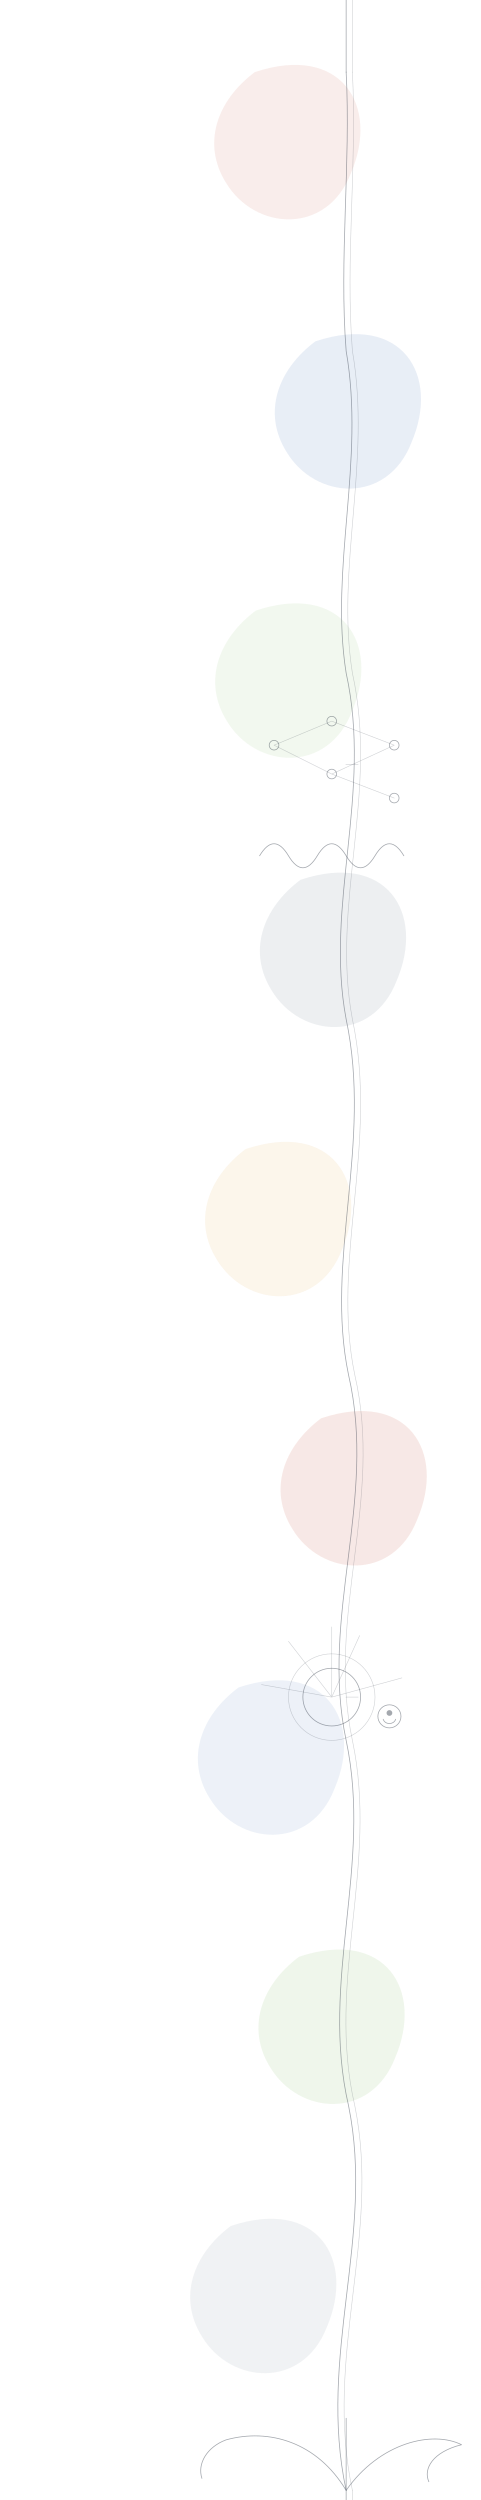
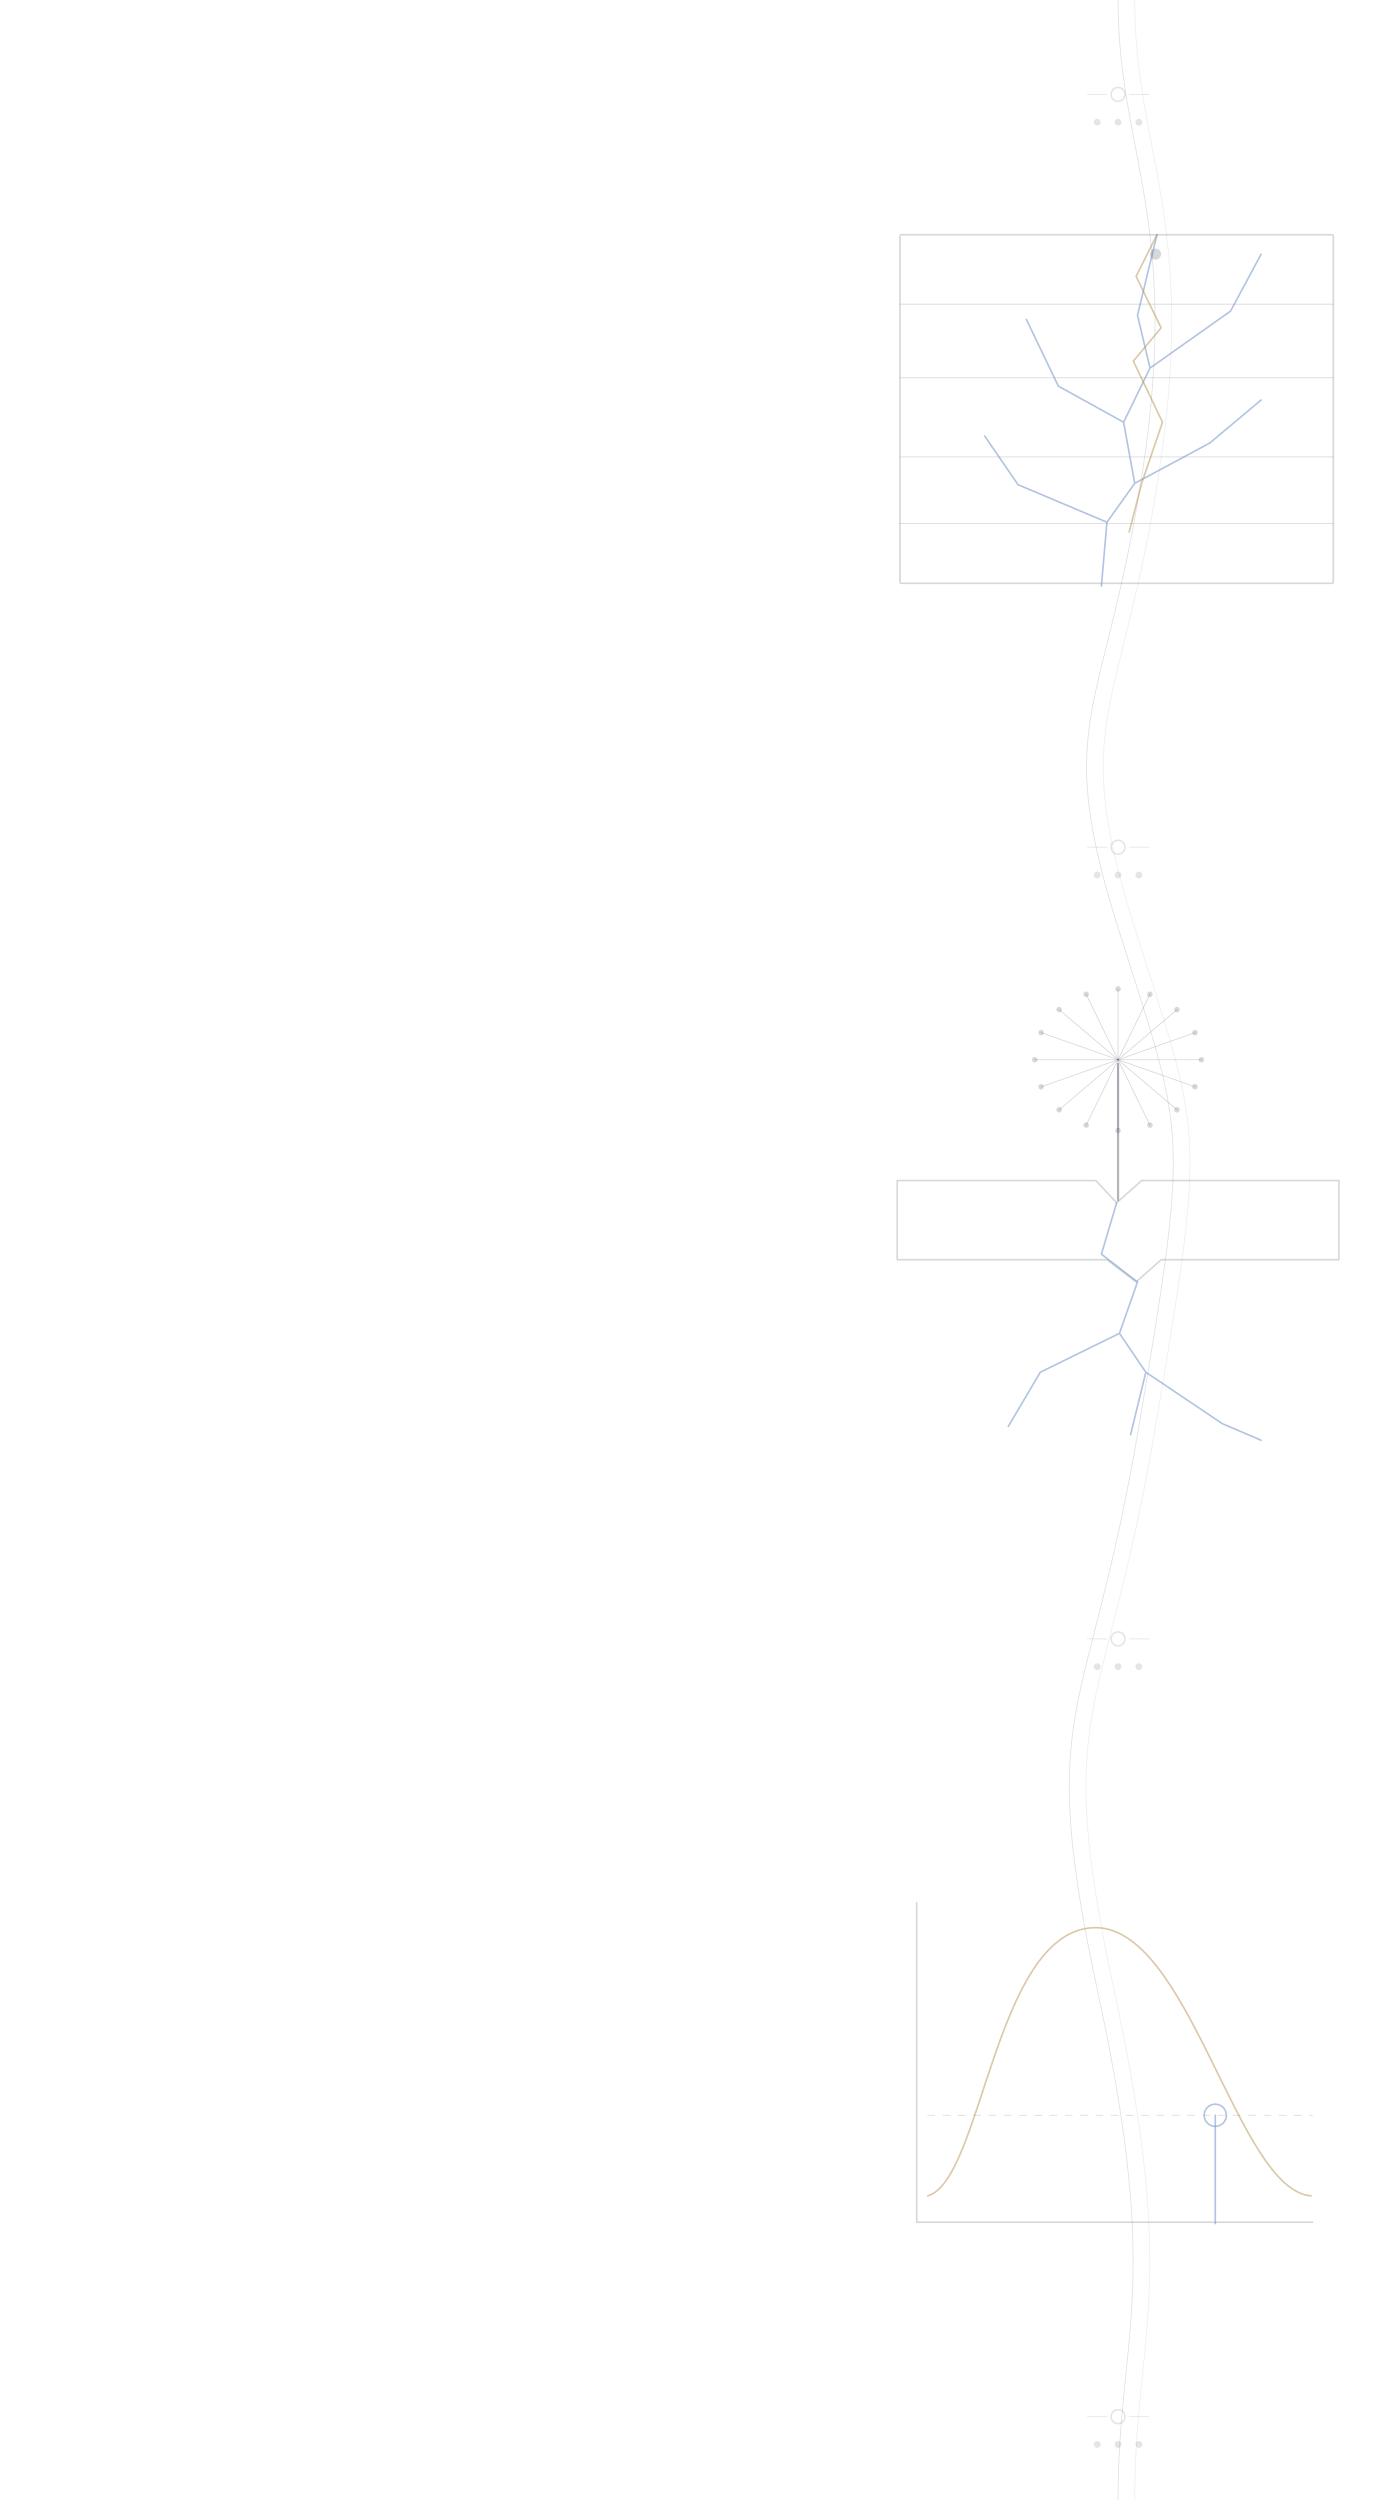
- <svg xmlns="http://www.w3.org/2000/svg" width="1000" height="5200" viewBox="0 0 1000 5200" preserveAspectRatio="none" fill="none">
+ <svg xmlns="http://www.w3.org/2000/svg" width="1000" height="1800" viewBox="0 0 1000 1800" fill="none">
  <style>.art-ink,
.art-ink-soft,
- .art-hair {
+ .art-hair,
+ .art-blue,
+ .art-gold {
  fill: none;
  vector-effect: non-scaling-stroke;
  stroke-linecap: round;
  stroke-linejoin: round;
}

.art-ink {
  stroke: rgba(38, 48, 62, .42);
  stroke-width: 1.6;
}

.art-ink-soft {
  stroke: rgba(38, 48, 62, .22);
  stroke-width: 1.2;
}

/* Hairline filigree — the finest lines (tree-rings, arcs, contours). */
.art-hair {
  stroke: rgba(38, 48, 62, .22);
  stroke-width: 0.6;
}

+ .art-blue, .art-gold {
+   stroke-width: 1.2;
+   stroke-opacity: .55;
+ }
+ 
+ .art-blue { stroke: #5a82be; }
+ .art-gold { stroke: #b28945; }
+ 
.art-fill-ink {
  fill: rgba(38, 48, 62, .42);
  stroke: none;
}

/* Stipple dots for organic growth. */
.art-dot {
  fill: rgba(38, 48, 62, .22);
  stroke: none;
}</style>
-   <g class="art-wash">
-     <g transform="translate(-170,20)">
-       <path d="M700 130 C 880 70 960 200 900 340 C 850 470 700 460 640 360 C 590 280 620 190 700 130 Z" fill="#c85a46" opacity="0.11" />
-     </g>
-     <g transform="translate(-44,580)">
-       <path d="M700 130 C 880 70 960 200 900 340 C 850 470 700 460 640 360 C 590 280 620 190 700 130 Z" fill="#5a82be" opacity="0.14" />
-     </g>
-     <g transform="translate(-168,1140)">
-       <path d="M700 130 C 880 70 960 200 900 340 C 850 470 700 460 640 360 C 590 280 620 190 700 130 Z" fill="#8bbf6e" opacity="0.11" />
-     </g>
-     <g transform="translate(-75,1700)">
-       <path d="M700 130 C 880 70 960 200 900 340 C 850 470 700 460 640 360 C 590 280 620 190 700 130 Z" fill="#7a8a9a" opacity="0.14" />
-     </g>
-     <g transform="translate(-189,2260)">
-       <path d="M700 130 C 880 70 960 200 900 340 C 850 470 700 460 640 360 C 590 280 620 190 700 130 Z" fill="#e0a94a" opacity="0.11" />
-     </g>
-     <g transform="translate(-32,2820)">
-       <path d="M700 130 C 880 70 960 200 900 340 C 850 470 700 460 640 360 C 590 280 620 190 700 130 Z" fill="#c85a46" opacity="0.14" />
-     </g>
-     <g transform="translate(-204,3380)">
-       <path d="M700 130 C 880 70 960 200 900 340 C 850 470 700 460 640 360 C 590 280 620 190 700 130 Z" fill="#5a82be" opacity="0.11" />
-     </g>
-     <g transform="translate(-78,3940)">
-       <path d="M700 130 C 880 70 960 200 900 340 C 850 470 700 460 640 360 C 590 280 620 190 700 130 Z" fill="#8bbf6e" opacity="0.14" />
-     </g>
-     <g transform="translate(-220,4500)">
-       <path d="M700 130 C 880 70 960 200 900 340 C 850 470 700 460 640 360 C 590 280 620 190 700 130 Z" fill="#7a8a9a" opacity="0.11" />
-     </g>
+   <g transform="translate(0 0)" opacity=".65">
+     <path class="art-hair" d="M805 0C805 110 850 157 823 337S757 516 805 668S857 808 820 1027S745 1224 791 1437S805 1681 805 1800" />
  </g>
-   <path class="art-ink" d="M720 5180 C 660 4900 780 4650 725 4380 C 665 4120 775 3880 720 3620 C 665 3360 785 3120 725 2860 C 675 2620 775 2380 720 2120 C 675 1880 775 1650 720 1400 C 685 1180 760 960 720 730 C 705 540 730 340 720 150" />
-   <path class="art-ink-soft" d="M733 5180 C 673 4900 793 4650 738 4380 C 678 4120 788 3880 733 3620 C 678 3360 798 3120 738 2860 C 688 2620 788 2380 733 2120 C 688 1880 788 1650 733 1400 C 698 1180 773 960 733 730 C 718 540 743 340 733 150" />
-   <g transform="translate(690,1590)">
-     <circle class="art-ink" cx="-120" cy="-40" r="10" />
-     <circle class="art-ink" cx="0" cy="-90" r="10" />
-     <circle class="art-ink" cx="0" cy="20" r="10" />
-     <circle class="art-ink" cx="130" cy="-40" r="10" />
-     <circle class="art-ink" cx="130" cy="70" r="10" />
-     <path class="art-ink-soft" d="M-120 -40 L0 -90 M-120 -40 L0 20 M0 -90 L130 -40 M0 20 L130 -40 M0 20 L130 70" />
-     <path class="art-ink" d="M-150 190 q 30 -50 60 0 t 60 0 t 60 0 t 60 0 t 60 0" />
+   <g transform="translate(12 0)" opacity=".35">
+     <path class="art-hair" d="M805 0C805 110 850 157 823 337S757 516 805 668S857 808 820 1027S745 1224 791 1437S805 1681 805 1800" />
  </g>
-   <g transform="translate(690,3530)">
-     <circle class="art-ink" r="60" />
-     <circle class="art-ink-soft" r="90" />
-     <path class="art-ink-soft" d="M0 0 L-90 -116 M0 0 L58 -128 M0 0 L146 -40 M0 0 L-146 -26 M0 0 L0 -146" />
-     <g transform="translate(120,40)">
-       <circle class="art-ink" r="24" />
-       <circle class="art-fill-ink" cy="-7" r="6" />
-       <path class="art-ink" d="M-13 6 C -9 18 9 18 13 6" />
-     </g>
+   <g transform="translate(805 68)" opacity=".55">
+     <circle class="art-ink-soft" cx="0" cy="0" r="5" />
+     <path class="art-hair" d="M-22 0L-8 0" />
+     <path class="art-hair" d="M8 0L22 0" />
+     <circle class="art-dot" cx="-15" cy="20" r="2.5" />
+     <circle class="art-dot" cx="0" cy="20" r="2.5" />
+     <circle class="art-dot" cx="15" cy="20" r="2.5" />
  </g>
-   <g class="art-ink-soft">
-     <path d="M745 1590 C 720 1590 710 1590 730 1590" />
-     <path d="M745 3530 C 720 3530 710 3530 730 3530" />
+   <g transform="translate(805 610)" opacity=".55">
+     <circle class="art-ink-soft" cx="0" cy="0" r="5" />
+     <path class="art-hair" d="M-22 0L-8 0" />
+     <path class="art-hair" d="M8 0L22 0" />
+     <circle class="art-dot" cx="-15" cy="20" r="2.5" />
+     <circle class="art-dot" cx="0" cy="20" r="2.5" />
+     <circle class="art-dot" cx="15" cy="20" r="2.5" />
  </g>
-   <path class="art-ink" d="M720 5180 C 660 5080 560 5050 470 5075 M720 5180 C 790 5080 900 5055 960 5085 M720 5180 C 720 5100 720 5060 720 5030 M470 5075 C 430 5090 410 5125 420 5155 M960 5085 C 900 5100 880 5135 892 5162" />
-   <path class="art-ink" d="M720 0V150 M720 5180V5200" />
-   <path class="art-ink-soft" d="M733 0V150 M733 5180V5200" />
+   <g transform="translate(805 1180)" opacity=".55">
+     <circle class="art-ink-soft" cx="0" cy="0" r="5" />
+     <path class="art-hair" d="M-22 0L-8 0" />
+     <path class="art-hair" d="M8 0L22 0" />
+     <circle class="art-dot" cx="-15" cy="20" r="2.5" />
+     <circle class="art-dot" cx="0" cy="20" r="2.5" />
+     <circle class="art-dot" cx="15" cy="20" r="2.5" />
+   </g>
+   <g transform="translate(805 1740)" opacity=".55">
+     <circle class="art-ink-soft" cx="0" cy="0" r="5" />
+     <path class="art-hair" d="M-22 0L-8 0" />
+     <path class="art-hair" d="M8 0L22 0" />
+     <circle class="art-dot" cx="-15" cy="20" r="2.5" />
+     <circle class="art-dot" cx="0" cy="20" r="2.5" />
+     <circle class="art-dot" cx="15" cy="20" r="2.5" />
+   </g>
+   <g transform="translate(805 295)" opacity=".85">
+     <rect class="art-ink-soft" x="-157" y="-126" width="312" height="251" rx="1" />
+     <path class="art-hair" d="M-157 -76L155 -76" />
+     <path class="art-hair" d="M-157 -23L155 -23" />
+     <path class="art-hair" d="M-157 34L155 34" />
+     <path class="art-hair" d="M-157 82L155 82" />
+     <path class="art-blue" d="M-12 127L-8 81 12 53 4 9 23-30 14-68 28-126M4 9L-43-17-66-65M-8 81L-72 54-96 19M23-30L81-71 103-112M12 53L66 24 103-7" />
+     <path class="art-gold" d="M28-126L13-96 31-59 11-35 32 9 17 53 8 88" />
+     <circle class="art-dot" cx="27" cy="-112" r="4" />
+   </g>
+   <g transform="translate(805 890)" opacity=".85">
+     <path class="art-ink-soft" d="M-159-40H-16L-1-24 17-40H159V17H31L13 33-8 17H-159Z" />
+     <path class="art-blue" d="M-1-24L-12 13 14 33 1 70 20 98 9 143M1 70L-56 98-79 137M20 98L75 135 103 147" />
+     <path class="art-ink" d="M0-26V-124" />
+     <path class="art-hair" d="M0 -127L60 -127" />
+     <circle class="art-dot" cx="60" cy="-127" r="2" />
+     <path class="art-hair" d="M0 -127L55.433 -107.483" />
+     <circle class="art-dot" cx="55.433" cy="-107.483" r="2" />
+     <path class="art-hair" d="M0 -127L42.426 -90.938" />
+     <circle class="art-dot" cx="42.426" cy="-90.938" r="2" />
+     <path class="art-hair" d="M0 -127L22.961 -79.882" />
+     <circle class="art-dot" cx="22.961" cy="-79.882" r="2" />
+     <path class="art-hair" d="M0 -127L3.67394e-15 -76" />
+     <circle class="art-dot" cx="3.67394e-15" cy="-76" r="2" />
+     <path class="art-hair" d="M0 -127L-22.961 -79.882" />
+     <circle class="art-dot" cx="-22.961" cy="-79.882" r="2" />
+     <path class="art-hair" d="M0 -127L-42.426 -90.938" />
+     <circle class="art-dot" cx="-42.426" cy="-90.938" r="2" />
+     <path class="art-hair" d="M0 -127L-55.433 -107.483" />
+     <circle class="art-dot" cx="-55.433" cy="-107.483" r="2" />
+     <path class="art-hair" d="M0 -127L-60 -127" />
+     <circle class="art-dot" cx="-60" cy="-127" r="2" />
+     <path class="art-hair" d="M0 -127L-55.433 -146.517" />
+     <circle class="art-dot" cx="-55.433" cy="-146.517" r="2" />
+     <path class="art-hair" d="M0 -127L-42.426 -163.062" />
+     <circle class="art-dot" cx="-42.426" cy="-163.062" r="2" />
+     <path class="art-hair" d="M0 -127L-22.961 -174.118" />
+     <circle class="art-dot" cx="-22.961" cy="-174.118" r="2" />
+     <path class="art-hair" d="M0 -127L-1.10218e-14 -178" />
+     <circle class="art-dot" cx="-1.10218e-14" cy="-178" r="2" />
+     <path class="art-hair" d="M0 -127L22.961 -174.118" />
+     <circle class="art-dot" cx="22.961" cy="-174.118" r="2" />
+     <path class="art-hair" d="M0 -127L42.426 -163.062" />
+     <circle class="art-dot" cx="42.426" cy="-163.062" r="2" />
+     <path class="art-hair" d="M0 -127L55.433 -146.517" />
+     <circle class="art-dot" cx="55.433" cy="-146.517" r="2" />
+   </g>
+   <g transform="translate(805 1490)" opacity=".85">
+     <path class="art-ink-soft" d="M-145 -120V110H140" />
+     <path class="art-gold" d="M-137 91C-98 80-89-97-19-102S85 87 139 91" />
+     <path class="art-hair" d="M-137 33H140" stroke-dasharray="5 6" />
+     <circle class="art-blue" cx="70" cy="33" r="8" />
+     <path class="art-blue" d="M70 33V111" />
+   </g>
</svg>
